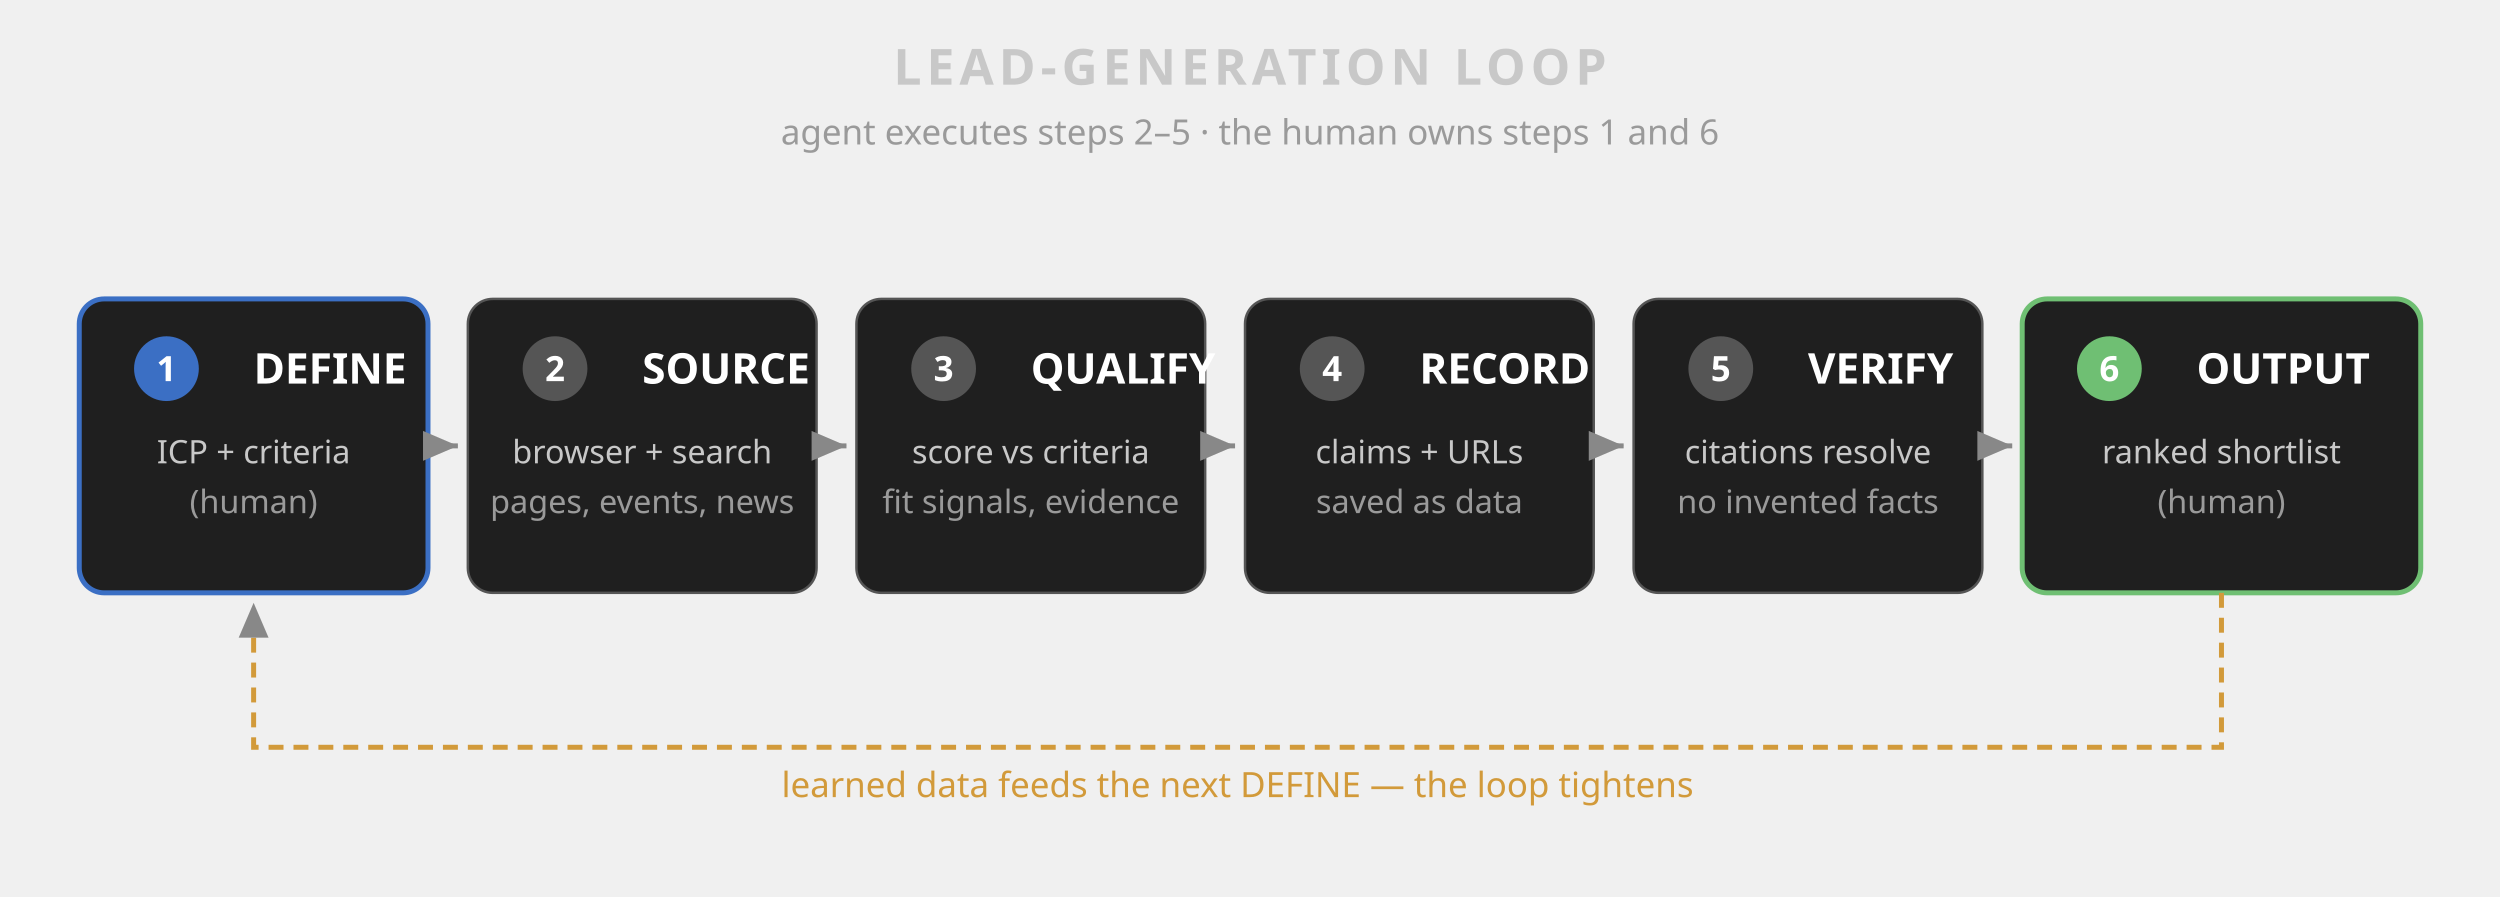
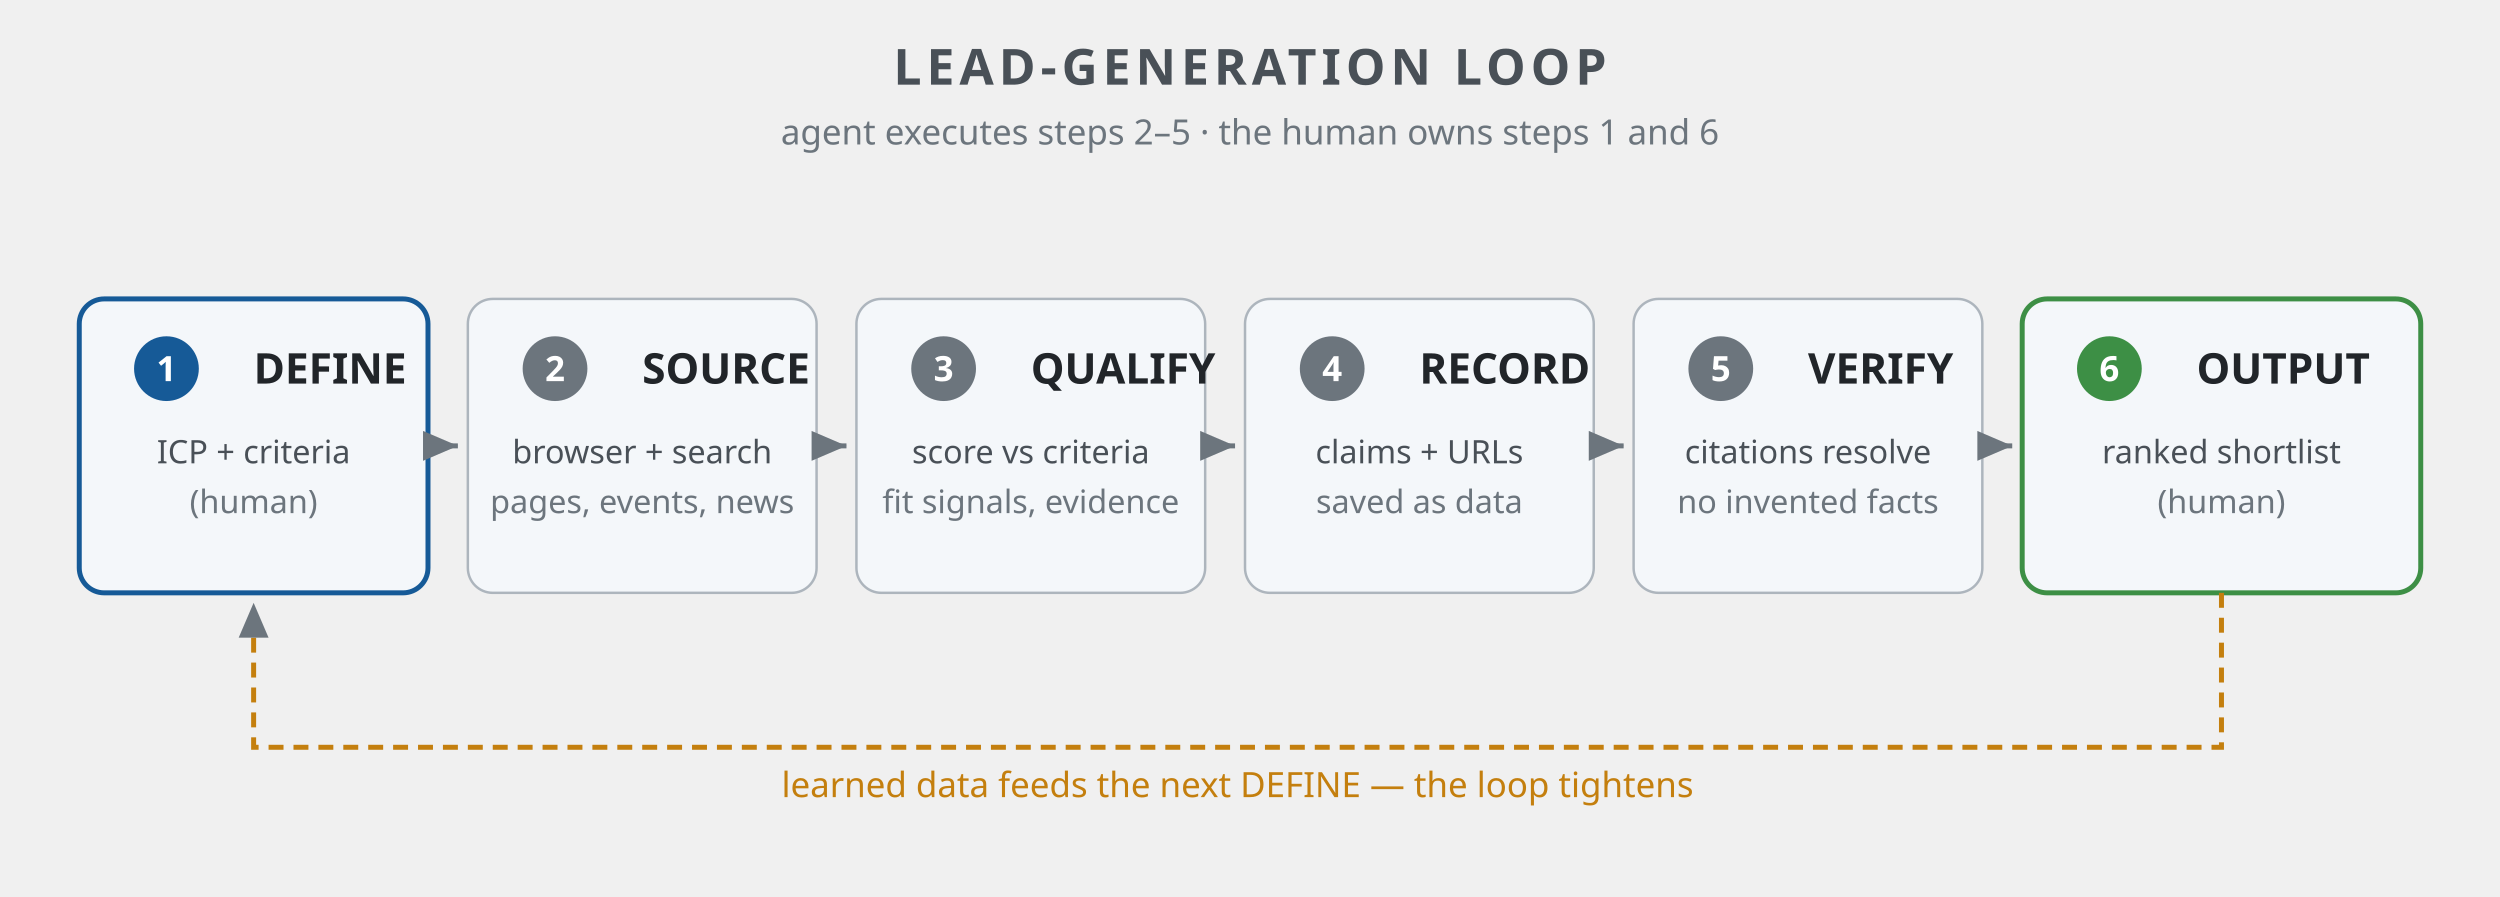
<svg xmlns="http://www.w3.org/2000/svg" width="920" height="330" viewBox="0 0 980 360" font-family="Segoe UI,system-ui,sans-serif">
  <defs>
    <marker id="lg-ar" markerWidth="8" markerHeight="8" refX="7" refY="3" orient="auto">
-       <path d="M0,0 L7,3 L0,6 Z" fill="#888" />
+       <path d="M0,0 L7,3 L0,6 Z" fill="#6c757d" />
    </marker>
  </defs>
-   <text x="490" y="34" text-anchor="middle" font-size="20" font-weight="700" fill="#c8c8c8" letter-spacing="2">LEAD-GENERATION LOOP</text>
-   <text x="490" y="58" text-anchor="middle" font-size="14" fill="#9a9a9a">agent executes steps 2–5 · the human owns steps 1 and 6</text>
+   <text x="490" y="34" text-anchor="middle" font-size="20" font-weight="700" fill="#495057" letter-spacing="2">LEAD-GENERATION LOOP</text>
+   <text x="490" y="58" text-anchor="middle" font-size="14" fill="#6c757d">agent executes steps 2–5 · the human owns steps 1 and 6</text>
  <g font-size="17" font-weight="700">
-     <rect x="20" y="120" width="140" height="118" rx="10" fill="#1f1f1f" stroke="#3b6fc4" stroke-width="2" />
-     <circle cx="55" cy="148" r="13" fill="#3b6fc4" />
+     <rect x="20" y="120" width="140" height="118" rx="10" fill="#f4f7fa" stroke="#165A97" stroke-width="2" />
+     <circle cx="55" cy="148" r="13" fill="#165A97" />
    <text x="55" y="153" text-anchor="middle" font-size="14" fill="#fff">1</text>
-     <text x="90" y="154" fill="#fff" font-size="17">DEFINE</text>
-     <text x="90" y="186" text-anchor="middle" font-size="13" font-weight="400" fill="#c8c8c8">ICP + criteria</text>
-     <text x="90" y="206" text-anchor="middle" font-size="13" font-weight="400" fill="#9a9a9a">(human)</text>
-     <rect x="176" y="120" width="140" height="118" rx="10" fill="#1f1f1f" stroke="#555" />
-     <circle cx="211" cy="148" r="13" fill="#555" />
+     <text x="90" y="154" fill="#212529" font-size="17">DEFINE</text>
+     <text x="90" y="186" text-anchor="middle" font-size="13" font-weight="400" fill="#495057">ICP + criteria</text>
+     <text x="90" y="206" text-anchor="middle" font-size="13" font-weight="400" fill="#6c757d">(human)</text>
+     <rect x="176" y="120" width="140" height="118" rx="10" fill="#f4f7fa" stroke="#adb5bd" />
+     <circle cx="211" cy="148" r="13" fill="#6c757d" />
    <text x="211" y="153" text-anchor="middle" font-size="14" fill="#fff">2</text>
-     <text x="246" y="154" fill="#fff" font-size="17">SOURCE</text>
-     <text x="246" y="186" text-anchor="middle" font-size="13" font-weight="400" fill="#c8c8c8">browser + search</text>
-     <text x="246" y="206" text-anchor="middle" font-size="13" font-weight="400" fill="#9a9a9a">pages, events, news</text>
-     <rect x="332" y="120" width="140" height="118" rx="10" fill="#1f1f1f" stroke="#555" />
-     <circle cx="367" cy="148" r="13" fill="#555" />
+     <text x="246" y="154" fill="#212529" font-size="17">SOURCE</text>
+     <text x="246" y="186" text-anchor="middle" font-size="13" font-weight="400" fill="#495057">browser + search</text>
+     <text x="246" y="206" text-anchor="middle" font-size="13" font-weight="400" fill="#6c757d">pages, events, news</text>
+     <rect x="332" y="120" width="140" height="118" rx="10" fill="#f4f7fa" stroke="#adb5bd" />
+     <circle cx="367" cy="148" r="13" fill="#6c757d" />
    <text x="367" y="153" text-anchor="middle" font-size="14" fill="#fff">3</text>
-     <text x="402" y="154" fill="#fff" font-size="17">QUALIFY</text>
-     <text x="402" y="186" text-anchor="middle" font-size="13" font-weight="400" fill="#c8c8c8">score vs criteria</text>
-     <text x="402" y="206" text-anchor="middle" font-size="13" font-weight="400" fill="#9a9a9a">fit signals, evidence</text>
-     <rect x="488" y="120" width="140" height="118" rx="10" fill="#1f1f1f" stroke="#555" />
-     <circle cx="523" cy="148" r="13" fill="#555" />
+     <text x="402" y="154" fill="#212529" font-size="17">QUALIFY</text>
+     <text x="402" y="186" text-anchor="middle" font-size="13" font-weight="400" fill="#495057">score vs criteria</text>
+     <text x="402" y="206" text-anchor="middle" font-size="13" font-weight="400" fill="#6c757d">fit signals, evidence</text>
+     <rect x="488" y="120" width="140" height="118" rx="10" fill="#f4f7fa" stroke="#adb5bd" />
+     <circle cx="523" cy="148" r="13" fill="#6c757d" />
    <text x="523" y="153" text-anchor="middle" font-size="14" fill="#fff">4</text>
-     <text x="558" y="154" fill="#fff" font-size="17">RECORD</text>
-     <text x="558" y="186" text-anchor="middle" font-size="13" font-weight="400" fill="#c8c8c8">claims + URLs</text>
-     <text x="558" y="206" text-anchor="middle" font-size="13" font-weight="400" fill="#9a9a9a">saved as data</text>
-     <rect x="644" y="120" width="140" height="118" rx="10" fill="#1f1f1f" stroke="#555" />
-     <circle cx="679" cy="148" r="13" fill="#555" />
+     <text x="558" y="154" fill="#212529" font-size="17">RECORD</text>
+     <text x="558" y="186" text-anchor="middle" font-size="13" font-weight="400" fill="#495057">claims + URLs</text>
+     <text x="558" y="206" text-anchor="middle" font-size="13" font-weight="400" fill="#6c757d">saved as data</text>
+     <rect x="644" y="120" width="140" height="118" rx="10" fill="#f4f7fa" stroke="#adb5bd" />
+     <circle cx="679" cy="148" r="13" fill="#6c757d" />
    <text x="679" y="153" text-anchor="middle" font-size="14" fill="#fff">5</text>
-     <text x="714" y="154" fill="#fff" font-size="17">VERIFY</text>
-     <text x="714" y="186" text-anchor="middle" font-size="13" font-weight="400" fill="#c8c8c8">citations resolve</text>
-     <text x="714" y="206" text-anchor="middle" font-size="13" font-weight="400" fill="#9a9a9a">no invented facts</text>
-     <rect x="800" y="120" width="160" height="118" rx="10" fill="#1f1f1f" stroke="#6fbf73" stroke-width="2" />
-     <circle cx="835" cy="148" r="13" fill="#6fbf73" />
+     <text x="714" y="154" fill="#212529" font-size="17">VERIFY</text>
+     <text x="714" y="186" text-anchor="middle" font-size="13" font-weight="400" fill="#495057">citations resolve</text>
+     <text x="714" y="206" text-anchor="middle" font-size="13" font-weight="400" fill="#6c757d">no invented facts</text>
+     <rect x="800" y="120" width="160" height="118" rx="10" fill="#f4f7fa" stroke="#3d8f45" stroke-width="2" />
+     <circle cx="835" cy="148" r="13" fill="#3d8f45" />
    <text x="835" y="153" text-anchor="middle" font-size="14" fill="#fff">6</text>
-     <text x="870" y="154" fill="#fff" font-size="17">OUTPUT</text>
-     <text x="880" y="186" text-anchor="middle" font-size="13" font-weight="400" fill="#c8c8c8">ranked shortlist</text>
-     <text x="880" y="206" text-anchor="middle" font-size="13" font-weight="400" fill="#9a9a9a">(human)</text>
+     <text x="870" y="154" fill="#212529" font-size="17">OUTPUT</text>
+     <text x="880" y="186" text-anchor="middle" font-size="13" font-weight="400" fill="#495057">ranked shortlist</text>
+     <text x="880" y="206" text-anchor="middle" font-size="13" font-weight="400" fill="#6c757d">(human)</text>
  </g>
-   <line x1="162" y1="179" x2="172" y2="179" stroke="#888" stroke-width="2" marker-end="url(#lg-ar)" />
-   <line x1="318" y1="179" x2="328" y2="179" stroke="#888" stroke-width="2" marker-end="url(#lg-ar)" />
-   <line x1="474" y1="179" x2="484" y2="179" stroke="#888" stroke-width="2" marker-end="url(#lg-ar)" />
-   <line x1="630" y1="179" x2="640" y2="179" stroke="#888" stroke-width="2" marker-end="url(#lg-ar)" />
-   <line x1="786" y1="179" x2="796" y2="179" stroke="#888" stroke-width="2" marker-end="url(#lg-ar)" />
-   <path d="M 880 238 L 880 300 L 90 300 L 90 242" fill="none" stroke="#d29a3a" stroke-width="2" stroke-dasharray="6 4" marker-end="url(#lg-ar)" />
-   <text x="485" y="320" text-anchor="middle" font-size="14" fill="#d29a3a">learned data feeds the next DEFINE — the loop tightens</text>
+   <line x1="162" y1="179" x2="172" y2="179" stroke="#6c757d" stroke-width="2" marker-end="url(#lg-ar)" />
+   <line x1="318" y1="179" x2="328" y2="179" stroke="#6c757d" stroke-width="2" marker-end="url(#lg-ar)" />
+   <line x1="474" y1="179" x2="484" y2="179" stroke="#6c757d" stroke-width="2" marker-end="url(#lg-ar)" />
+   <line x1="630" y1="179" x2="640" y2="179" stroke="#6c757d" stroke-width="2" marker-end="url(#lg-ar)" />
+   <line x1="786" y1="179" x2="796" y2="179" stroke="#6c757d" stroke-width="2" marker-end="url(#lg-ar)" />
+   <path d="M 880 238 L 880 300 L 90 300 L 90 242" fill="none" stroke="#c47f0e" stroke-width="2" stroke-dasharray="6 4" marker-end="url(#lg-ar)" />
+   <text x="485" y="320" text-anchor="middle" font-size="14" fill="#c47f0e">learned data feeds the next DEFINE — the loop tightens</text>
</svg>
